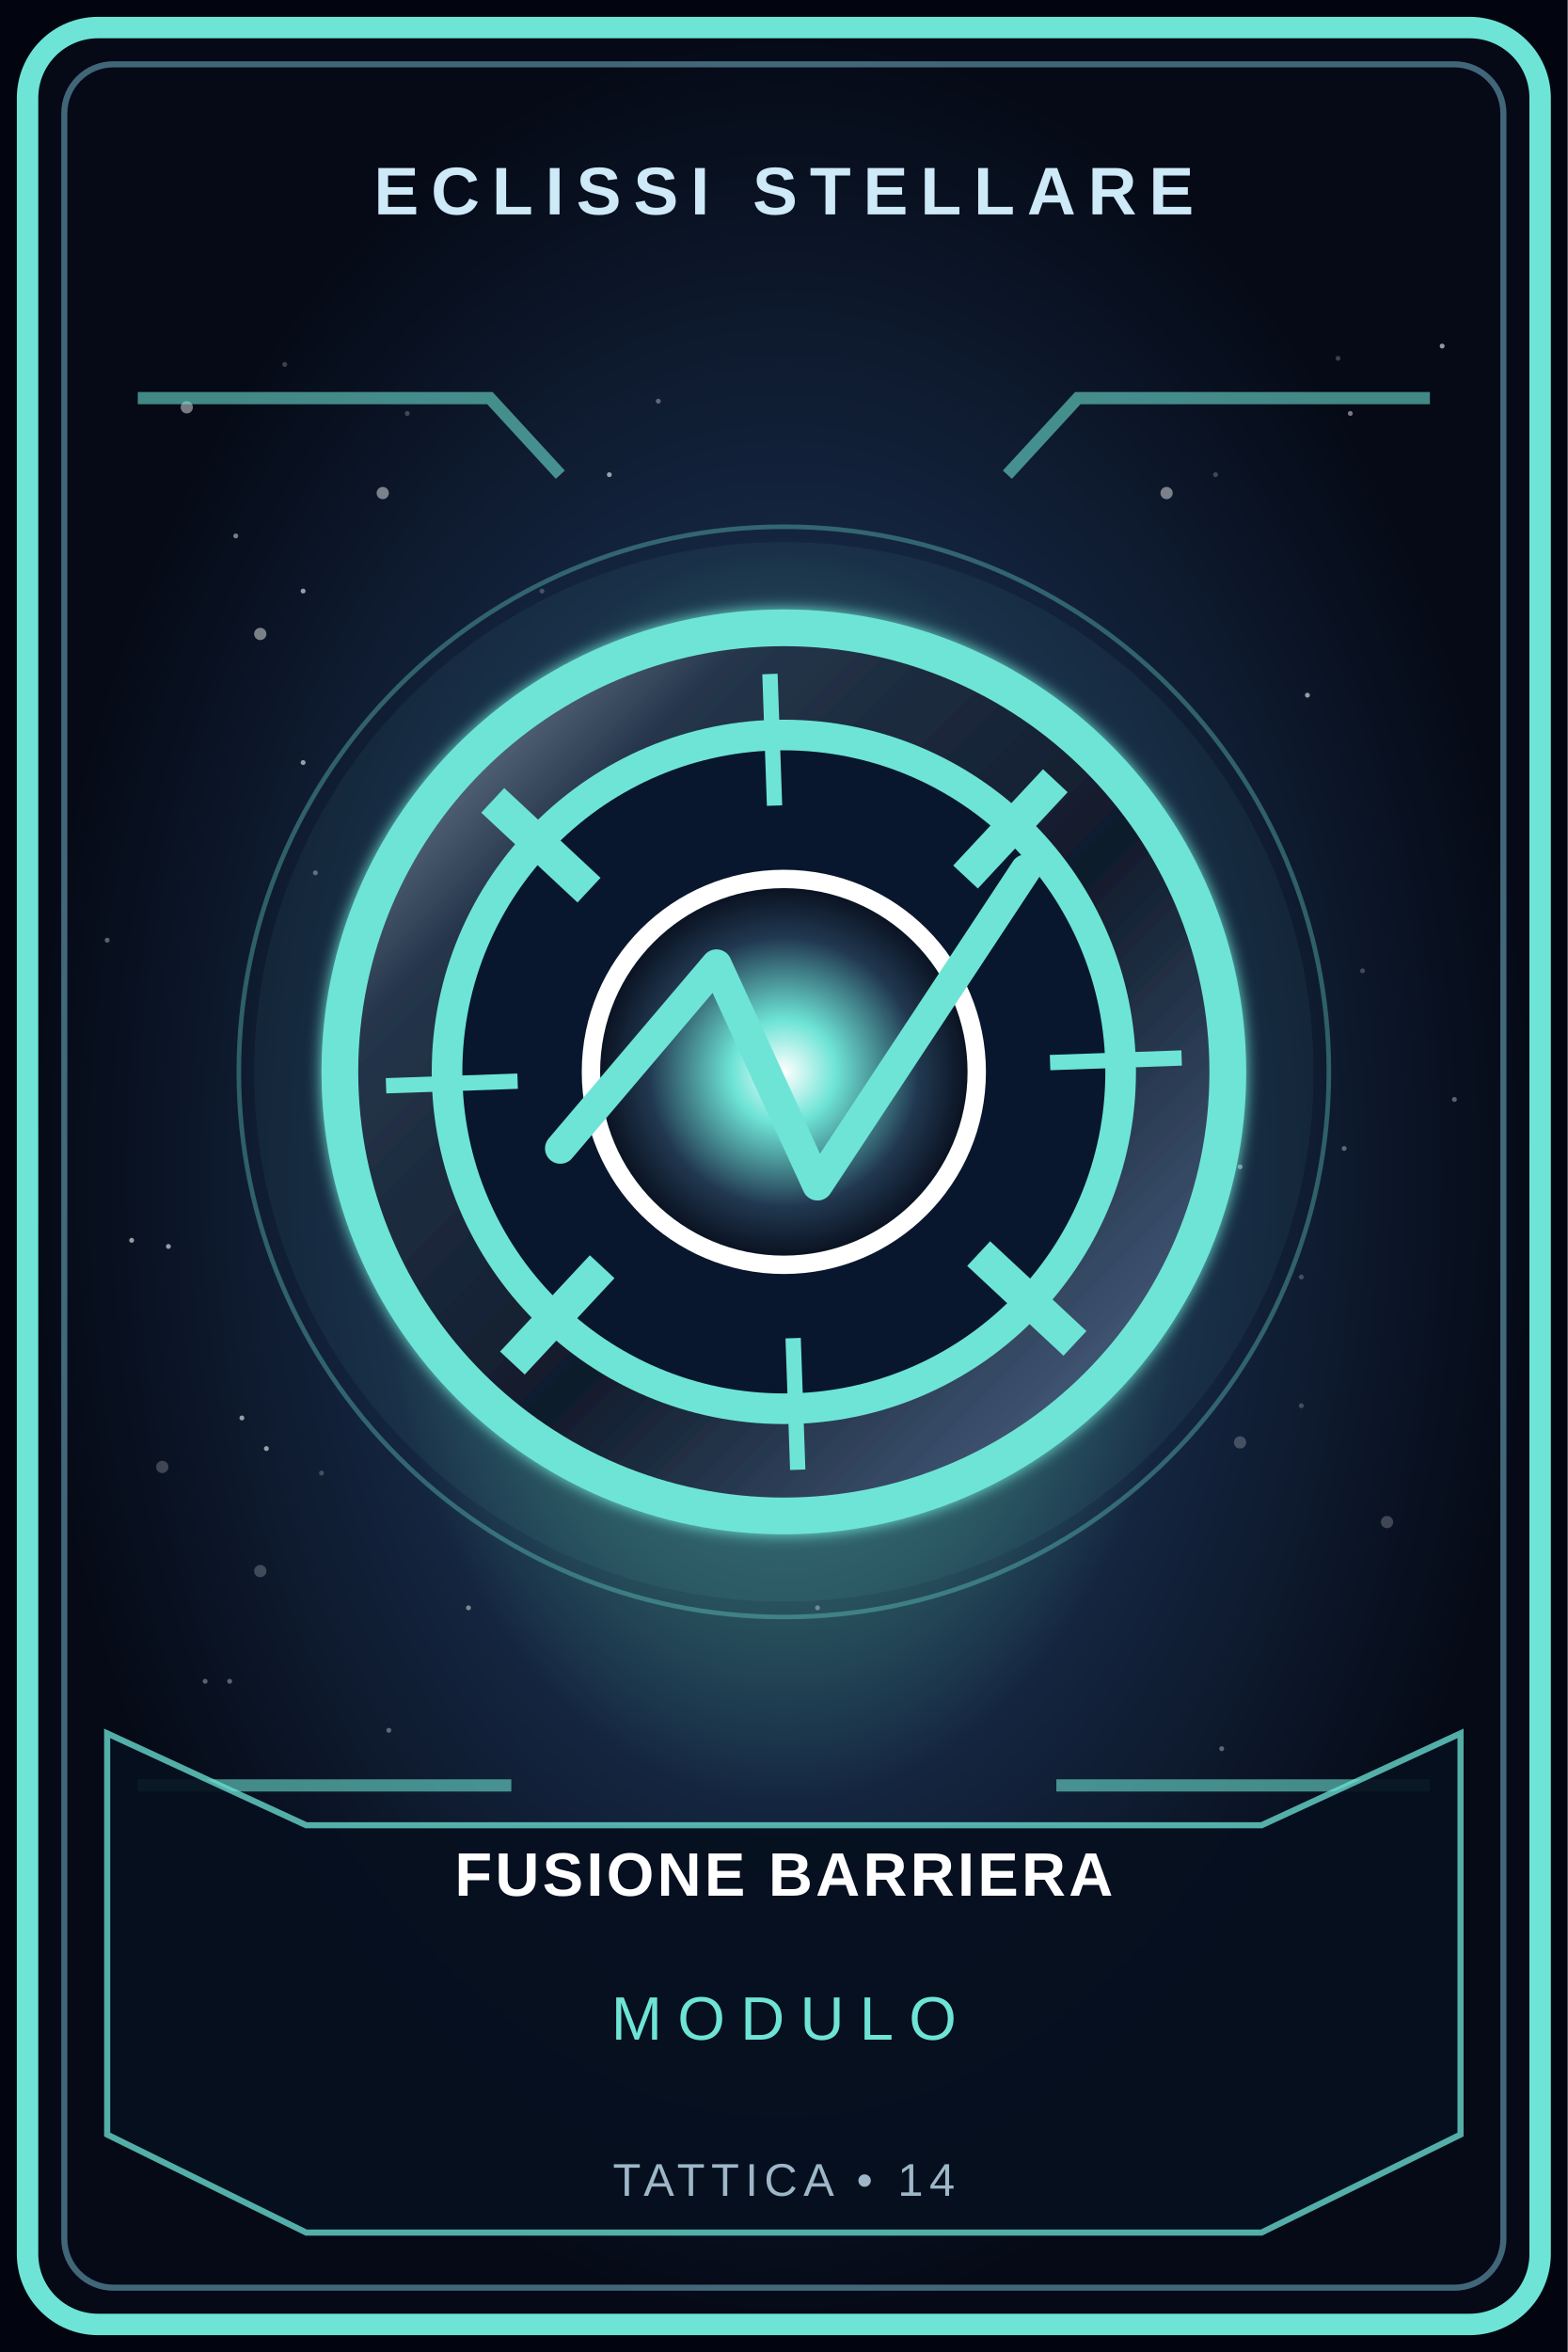
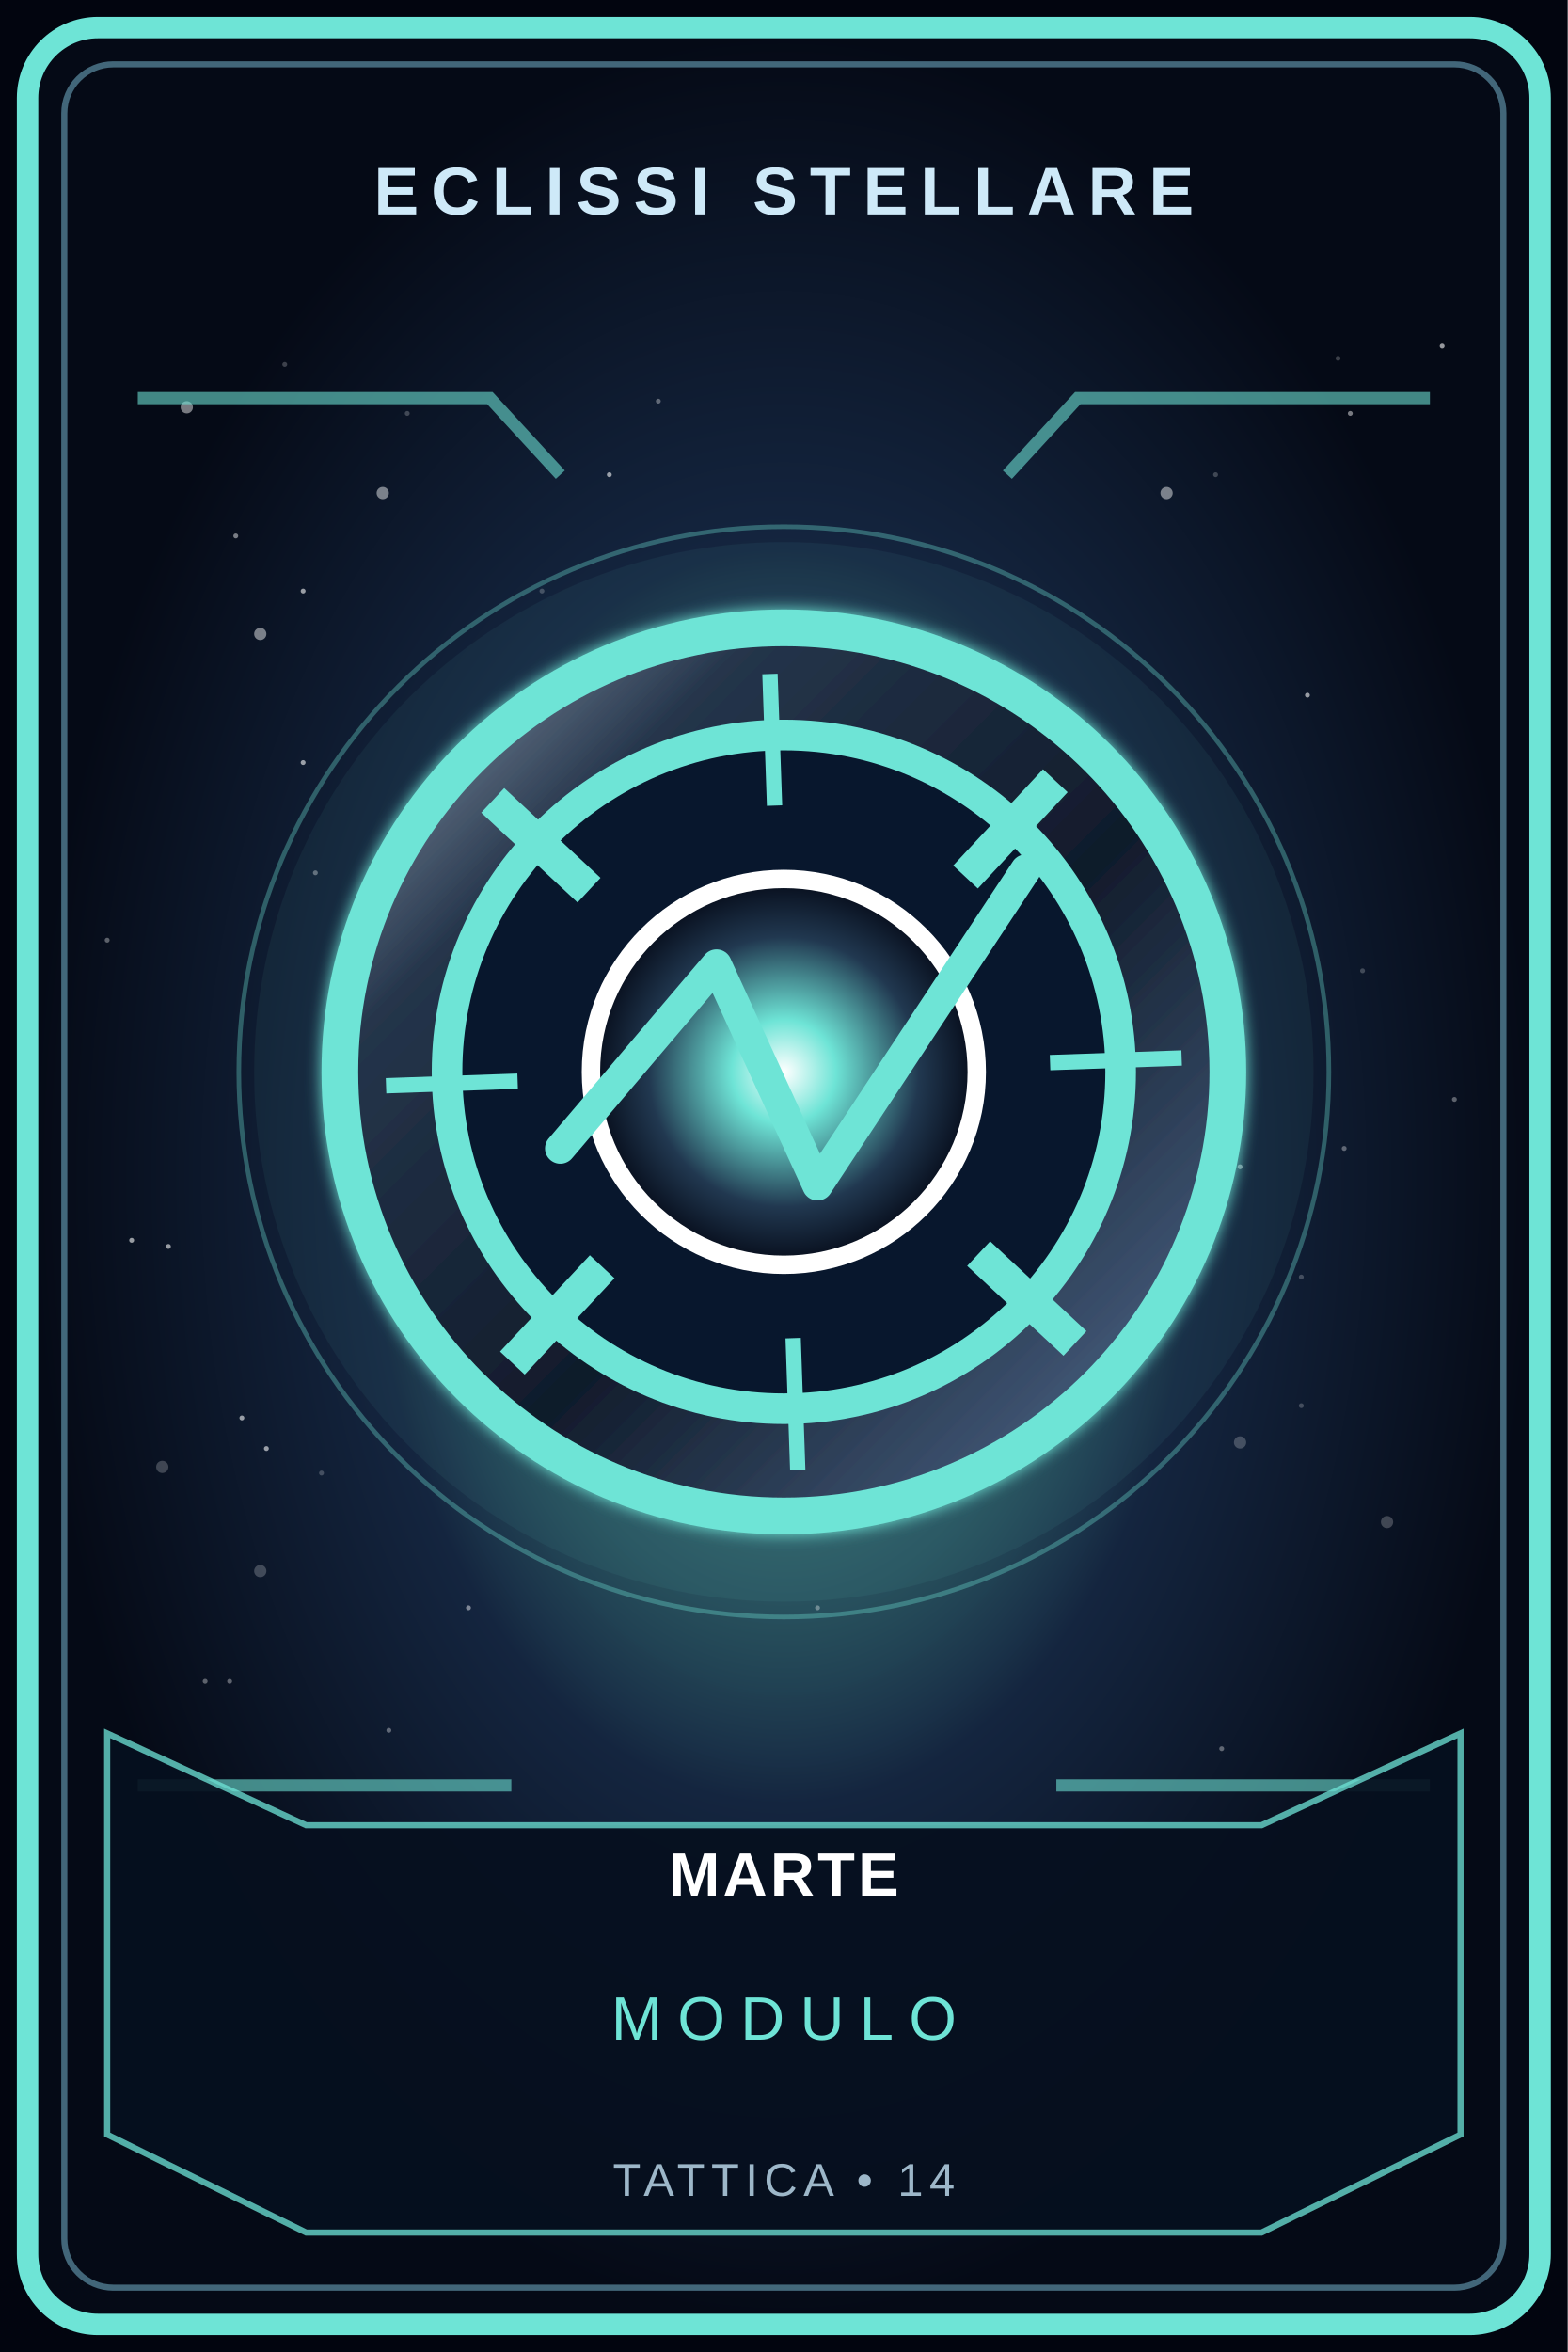
<svg xmlns="http://www.w3.org/2000/svg" width="512" height="768" viewBox="0 0 512 768" role="img" aria-label="Marte">
  <defs>
    <radialGradient id="bg">
      <stop offset="0" stop-color="#6ee4d6" stop-opacity=".42" />
      <stop offset=".55" stop-color="#14253f" />
      <stop offset="1" stop-color="#050a16" />
    </radialGradient>
    <linearGradient id="metal" x1="0" x2="1" y1="0" y2="1">
      <stop stop-color="#a3b4c4" />
      <stop offset=".24" stop-color="#25354b" />
      <stop offset=".56" stop-color="#101b2b" />
      <stop offset=".85" stop-color="#405674" />
      <stop offset="1" stop-color="#a4b9ce" />
    </linearGradient>
    <radialGradient id="core">
      <stop stop-color="#ffffff" />
      <stop offset=".27" stop-color="#6ee4d6" />
      <stop offset=".7" stop-color="#213850" />
      <stop offset="1" stop-color="#060c1a" />
    </radialGradient>
    <filter id="glow" x="-80%" y="-80%" width="260%" height="260%">
      <feGaussianBlur stdDeviation="2.5" result="g" />
      <feMerge>
        <feMergeNode in="g" />
        <feMergeNode in="SourceGraphic" />
      </feMerge>
    </filter>
  </defs>
  <rect width="512" height="768" fill="#02050f" />
  <rect x="9" y="9" width="494" height="750" rx="23" fill="url(#bg)" stroke="#6ee4d6" stroke-width="7" />
  <rect x="21" y="21" width="470" height="726" rx="16" fill="none" stroke="#8cd7f2" stroke-opacity=".45" stroke-width="2" />
  <circle cx="85" cy="513" r="2" fill="#fff" opacity="0.22" />
  <circle cx="475" cy="359" r="0.8" fill="#fff" opacity="0.34" />
  <circle cx="405" cy="381" r="0.8" fill="#fff" opacity="0.46" />
  <circle cx="43" cy="405" r="0.8" fill="#fff" opacity="0.58" />
  <circle cx="445" cy="317" r="0.8" fill="#fff" opacity="0.22" />
  <circle cx="127" cy="565" r="0.8" fill="#fff" opacity="0.34" />
  <circle cx="381" cy="161" r="2" fill="#fff" opacity="0.46" />
  <circle cx="203" cy="391" r="0.8" fill="#fff" opacity="0.58" />
  <circle cx="93" cy="119" r="0.8" fill="#fff" opacity="0.22" />
  <circle cx="103" cy="285" r="0.8" fill="#fff" opacity="0.34" />
  <circle cx="385" cy="361" r="0.8" fill="#fff" opacity="0.46" />
  <circle cx="311" cy="249" r="0.8" fill="#fff" opacity="0.58" />
  <circle cx="53" cy="479" r="2" fill="#fff" opacity="0.22" />
  <circle cx="35" cy="307" r="0.8" fill="#fff" opacity="0.34" />
  <circle cx="373" cy="297" r="0.8" fill="#fff" opacity="0.46" />
  <circle cx="87" cy="473" r="0.8" fill="#fff" opacity="0.58" />
  <circle cx="105" cy="481" r="0.8" fill="#fff" opacity="0.22" />
  <circle cx="67" cy="549" r="0.8" fill="#fff" opacity="0.34" />
  <circle cx="61" cy="133" r="2" fill="#fff" opacity="0.46" />
  <circle cx="99" cy="193" r="0.8" fill="#fff" opacity="0.58" />
  <circle cx="397" cy="155" r="0.8" fill="#fff" opacity="0.22" />
  <circle cx="179" cy="287" r="0.8" fill="#fff" opacity="0.34" />
  <circle cx="293" cy="227" r="0.8" fill="#fff" opacity="0.46" />
  <circle cx="471" cy="113" r="0.8" fill="#fff" opacity="0.58" />
  <circle cx="453" cy="497" r="2" fill="#fff" opacity="0.22" />
  <circle cx="267" cy="525" r="0.8" fill="#fff" opacity="0.34" />
  <circle cx="153" cy="525" r="0.8" fill="#fff" opacity="0.46" />
  <circle cx="287" cy="445" r="0.8" fill="#fff" opacity="0.58" />
  <circle cx="177" cy="193" r="0.8" fill="#fff" opacity="0.22" />
  <circle cx="171" cy="349" r="0.8" fill="#fff" opacity="0.34" />
  <circle cx="85" cy="207" r="2" fill="#fff" opacity="0.46" />
  <circle cx="427" cy="227" r="0.8" fill="#fff" opacity="0.58" />
  <circle cx="425" cy="417" r="0.8" fill="#fff" opacity="0.22" />
  <circle cx="195" cy="459" r="0.8" fill="#fff" opacity="0.34" />
  <circle cx="441" cy="135" r="0.8" fill="#fff" opacity="0.46" />
  <circle cx="55" cy="407" r="0.8" fill="#fff" opacity="0.58" />
  <circle cx="181" cy="435" r="2" fill="#fff" opacity="0.22" />
  <circle cx="75" cy="549" r="0.8" fill="#fff" opacity="0.34" />
  <circle cx="245" cy="281" r="0.8" fill="#fff" opacity="0.46" />
  <circle cx="99" cy="249" r="0.8" fill="#fff" opacity="0.58" />
  <circle cx="133" cy="135" r="0.8" fill="#fff" opacity="0.22" />
  <circle cx="399" cy="571" r="0.8" fill="#fff" opacity="0.34" />
  <circle cx="125" cy="161" r="2" fill="#fff" opacity="0.46" />
  <circle cx="383" cy="363" r="0.8" fill="#fff" opacity="0.58" />
  <circle cx="425" cy="459" r="0.8" fill="#fff" opacity="0.22" />
  <circle cx="439" cy="375" r="0.8" fill="#fff" opacity="0.34" />
  <circle cx="273" cy="279" r="0.8" fill="#fff" opacity="0.46" />
  <circle cx="199" cy="155" r="0.8" fill="#fff" opacity="0.58" />
  <circle cx="405" cy="471" r="2" fill="#fff" opacity="0.22" />
  <circle cx="215" cy="225" r="0.8" fill="#fff" opacity="0.34" />
  <circle cx="77" cy="175" r="0.8" fill="#fff" opacity="0.46" />
  <circle cx="79" cy="463" r="0.8" fill="#fff" opacity="0.58" />
  <circle cx="437" cy="117" r="0.8" fill="#fff" opacity="0.22" />
  <circle cx="215" cy="131" r="0.8" fill="#fff" opacity="0.34" />
  <circle cx="256" cy="350" r="173" fill="#6ee4d6" opacity=".055" />
  <circle cx="256" cy="350" r="178" stroke="#6ee4d6" stroke-width="1.5" opacity=".34" fill="none" />
  <path d="M45 130L160 130L183 155M467 130L352 130L329 155M45 583L167 583M467 583L345 583" fill="none" stroke="#6ee4d6" stroke-width="4" opacity=".58" />
  <g>
    <circle cx="256" cy="350" r="145" fill="url(#metal)" stroke="#6ee4d6" stroke-width="12" filter="url(#glow)" />
    <circle cx="256" cy="350" r="110" fill="#08172d" stroke="#6ee4d6" stroke-width="10" />
    <path d="M256 220L256 263" stroke="#6ee4d6" stroke-width="11" transform="rotate(43 256 350)" />
    <path d="M256 220L256 263" stroke="#6ee4d6" stroke-width="5" transform="rotate(88 256 350)" />
    <path d="M256 220L256 263" stroke="#6ee4d6" stroke-width="11" transform="rotate(133 256 350)" />
    <path d="M256 220L256 263" stroke="#6ee4d6" stroke-width="5" transform="rotate(178 256 350)" />
    <path d="M256 220L256 263" stroke="#6ee4d6" stroke-width="11" transform="rotate(223 256 350)" />
    <path d="M256 220L256 263" stroke="#6ee4d6" stroke-width="5" transform="rotate(268 256 350)" />
    <path d="M256 220L256 263" stroke="#6ee4d6" stroke-width="11" transform="rotate(313 256 350)" />
    <path d="M256 220L256 263" stroke="#6ee4d6" stroke-width="5" transform="rotate(358 256 350)" />
    <circle cx="256" cy="350" r="63" fill="url(#core)" stroke="#fff" stroke-width="6" />
    <g fill="none" stroke="#6ee4d6" stroke-width="10" stroke-linecap="round" stroke-linejoin="round">
      <path d="M183 375L234 315L267 387L335 284" />
    </g>
  </g>
  <path d="M35 566L100 596H412L477 566L477 697L412 729H100L35 697Z" fill="#06101fec" stroke="#6ee4d6" stroke-opacity=".75" stroke-width="2" />
  <text x="256" y="70" text-anchor="middle" font-family="Arial,sans-serif" font-weight="bold" font-size="22" fill="#cee9f8" letter-spacing="4">ECLISSI STELLARE</text>
-   <text x="256" y="619" text-anchor="middle" font-family="Arial,sans-serif" font-weight="bold" font-size="20" fill="#ffffff" letter-spacing="1">FUSIONE BARRIERA</text>
+   <text x="256" y="619" text-anchor="middle" font-family="Arial,sans-serif" font-weight="bold" font-size="20" fill="#ffffff" letter-spacing="1">MARTE</text>
  <text x="256" y="666" text-anchor="middle" font-family="Arial,sans-serif" font-size="20" fill="#6ee4d6" letter-spacing="5">MODULO</text>
  <text x="256" y="717" text-anchor="middle" font-family="Arial,sans-serif" font-size="15" fill="#9db7c9" letter-spacing="2">TATTICA  •  14</text>
</svg>
